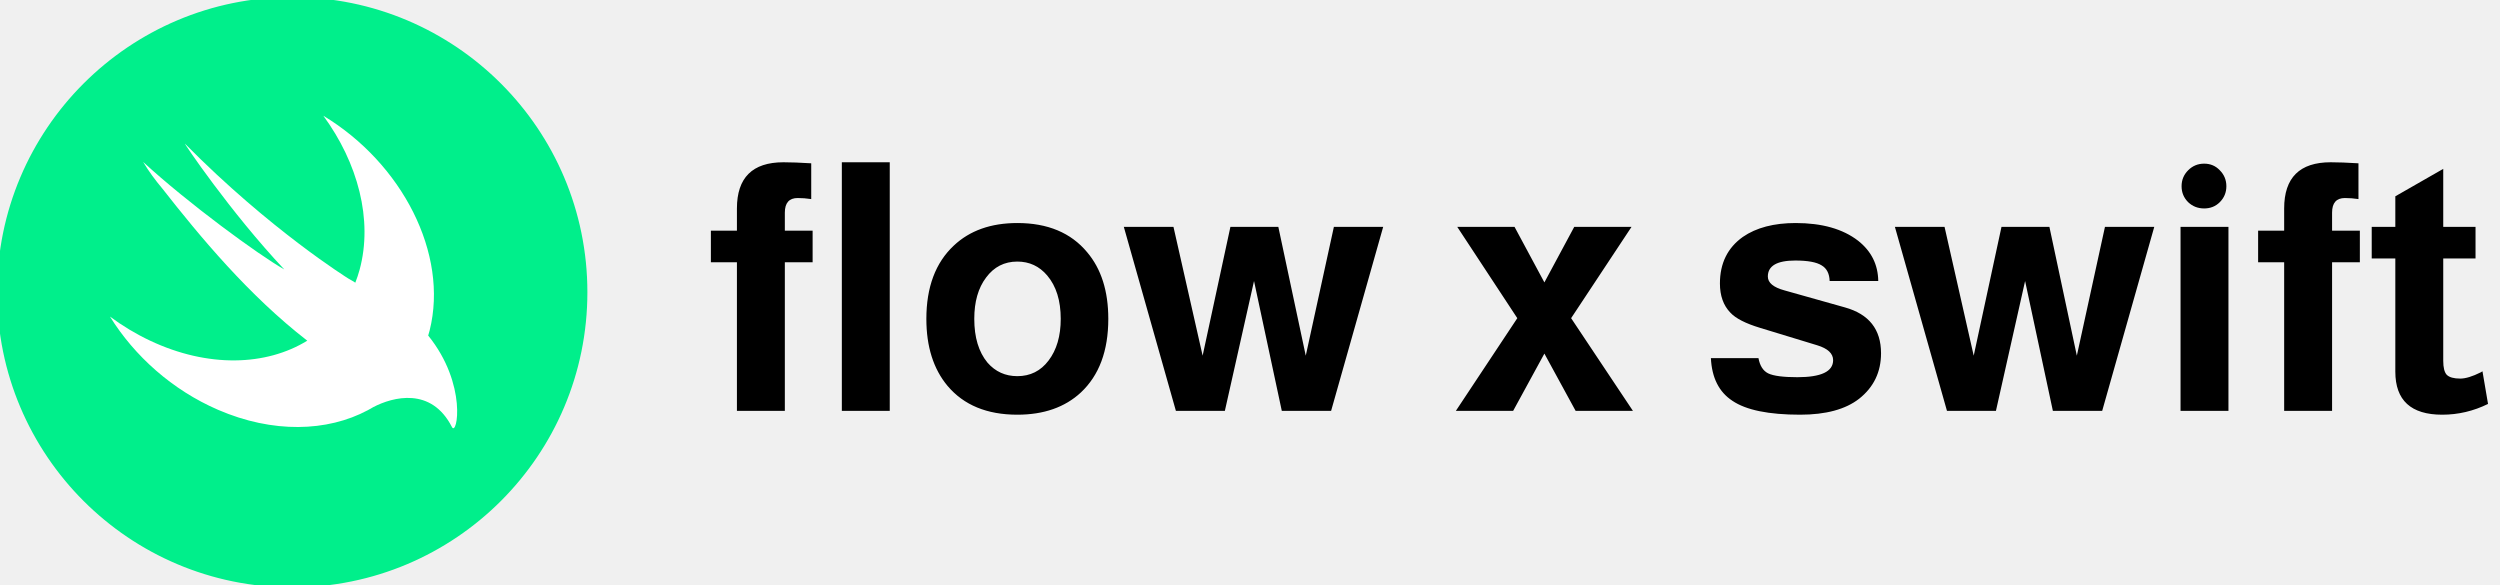
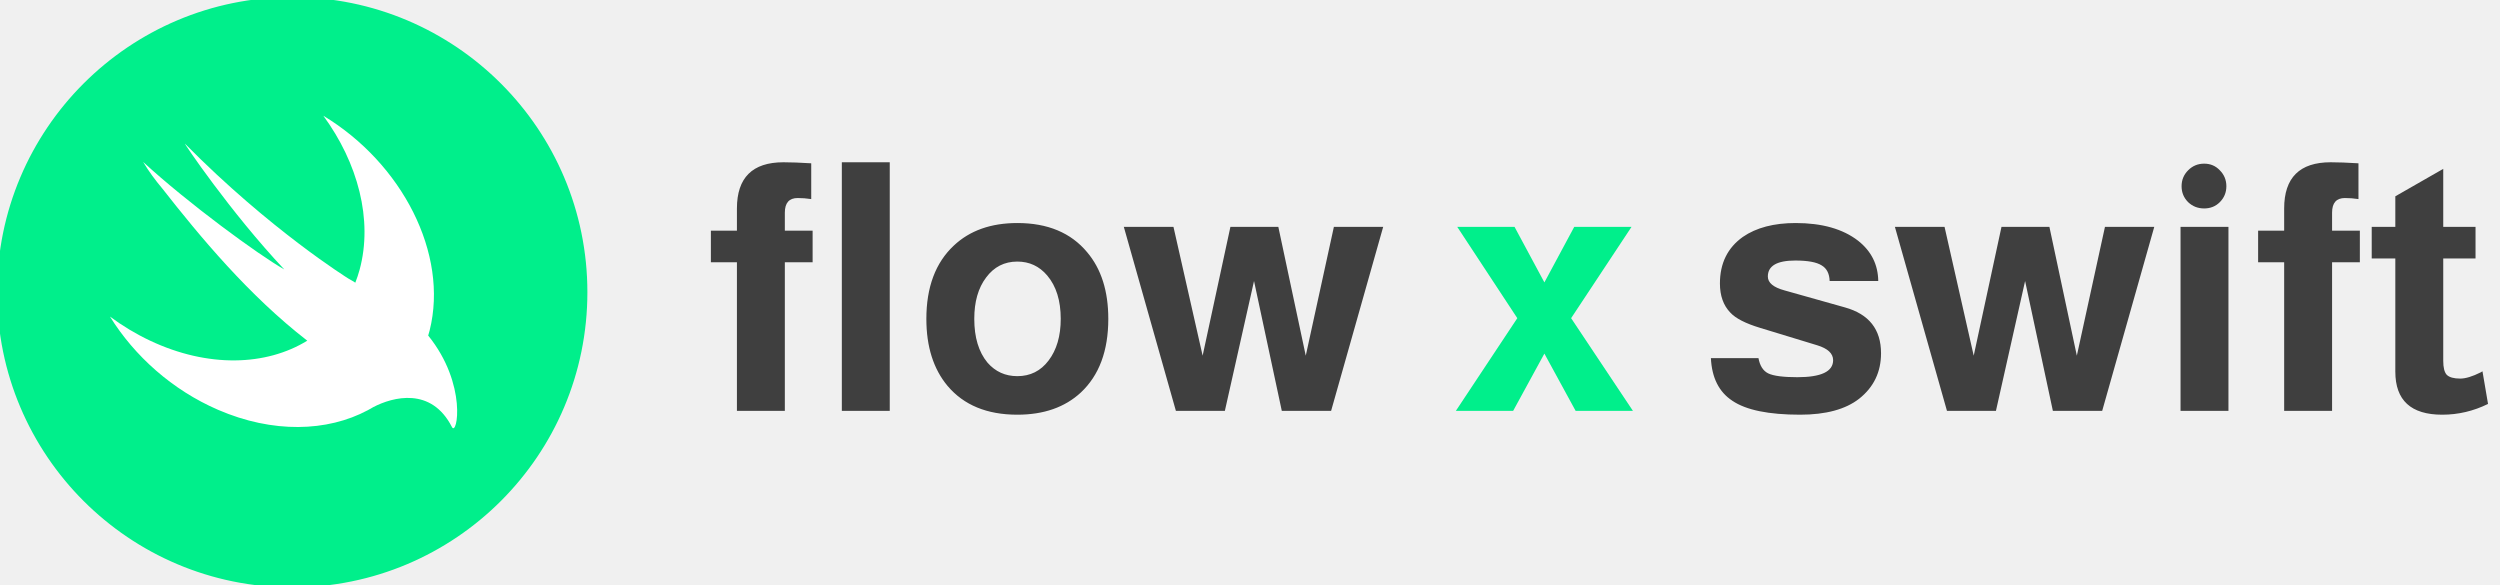
<svg xmlns="http://www.w3.org/2000/svg" width="432" height="101" viewBox="0 0 432 101" fill="none">
  <circle cx="50.5" cy="50.5" r="50.5" fill="#00EF8B" />
  <circle cx="50.5" cy="50.5" r="50.5" stroke="#00EF8B" />
  <path d="M73.998 57.99C73.996 57.987 73.994 57.986 73.992 57.983C74.08 57.682 74.171 57.383 74.248 57.075C77.546 43.856 69.496 28.229 55.872 20C61.842 28.14 64.482 38 62.137 46.622C61.928 47.392 61.676 48.13 61.398 48.847C61.096 48.648 60.717 48.421 60.206 48.138C60.206 48.138 46.655 39.722 31.967 24.837C31.582 24.446 39.799 36.65 49.125 46.56C44.731 44.08 32.486 35.119 24.735 27.983C25.687 29.581 26.82 31.119 28.065 32.6C34.538 40.857 42.98 51.045 53.094 58.869C45.988 63.243 35.947 63.583 25.949 58.873C23.477 57.708 21.152 56.301 19 54.703C23.232 61.512 29.75 67.386 37.683 70.816C47.143 74.905 56.55 74.628 63.557 70.883L63.551 70.891C63.583 70.871 63.624 70.848 63.657 70.828C63.945 70.672 64.231 70.514 64.51 70.346C67.876 68.589 74.526 66.806 78.095 73.79C78.969 75.5 80.826 66.441 73.998 57.99Z" fill="white" />
-   <path d="M140.42 39.86V45.32H135.62V71H127.34V45.32H122.84V39.86H127.34V36.02C127.34 30.7 130.02 28.04 135.38 28.04C136.66 28.04 138.26 28.1 140.18 28.22V34.4C139.38 34.28 138.6 34.22 137.84 34.22C136.36 34.22 135.62 35.06 135.62 36.74V39.86H140.42ZM153.749 28.04V71H145.469V28.04H153.749ZM175.795 38.54C181.035 38.54 185.055 40.22 187.855 43.58C190.295 46.46 191.515 50.3 191.515 55.1C191.515 60.62 189.935 64.86 186.775 67.82C184.015 70.38 180.355 71.66 175.795 71.66C170.555 71.66 166.535 70 163.735 66.68C161.295 63.76 160.075 59.9 160.075 55.1C160.075 49.62 161.655 45.4 164.815 42.44C167.575 39.84 171.235 38.54 175.795 38.54ZM175.795 45.2C173.555 45.2 171.755 46.12 170.395 47.96C169.035 49.76 168.355 52.14 168.355 55.1C168.355 58.3 169.115 60.82 170.635 62.66C171.995 64.22 173.715 65 175.795 65C178.035 65 179.835 64.1 181.195 62.3C182.595 60.46 183.295 58.06 183.295 55.1C183.295 51.94 182.515 49.44 180.955 47.6C179.595 46 177.875 45.2 175.795 45.2ZM230.015 71H221.495L216.695 48.56L211.655 71H203.195L194.195 39.2H202.775L207.815 61.46L212.615 39.2H220.895L225.635 61.46L230.495 39.2H239.015L230.015 71ZM271.49 54.98L282.17 71H272.27L266.87 61.1L261.47 71H251.57L262.19 54.98L251.81 39.2H261.71L266.87 48.8L272.03 39.2H281.93L271.49 54.98ZM324.563 48.56H316.163C316.123 47.28 315.663 46.38 314.783 45.86C313.903 45.3 312.383 45.02 310.223 45.02C307.063 45.02 305.483 45.94 305.483 47.78C305.483 48.86 306.443 49.66 308.363 50.18L318.803 53.12C322.963 54.28 325.043 56.92 325.043 61.04C325.043 64.28 323.783 66.9 321.263 68.9C318.903 70.74 315.503 71.66 311.063 71.66C305.623 71.66 301.723 70.86 299.363 69.26C297.043 67.74 295.803 65.28 295.643 61.88H303.863C304.103 63.2 304.663 64.08 305.543 64.52C306.463 64.96 308.143 65.18 310.583 65.18C314.703 65.18 316.763 64.2 316.763 62.24C316.763 61.08 315.843 60.22 314.003 59.66L304.163 56.66C301.643 55.9 299.923 55.02 299.003 54.02C297.803 52.78 297.203 51.1 297.203 48.98C297.203 45.5 298.523 42.82 301.163 40.94C303.483 39.34 306.523 38.54 310.283 38.54C314.843 38.54 318.443 39.56 321.083 41.6C323.363 43.4 324.523 45.72 324.563 48.56ZM363.257 71H354.737L349.937 48.56L344.897 71H336.437L327.437 39.2H336.017L341.057 61.46L345.857 39.2H354.137L358.877 61.46L363.737 39.2H372.257L363.257 71ZM385.077 39.2V71H376.797V39.2H385.077ZM380.877 28.28C381.957 28.28 382.857 28.66 383.577 29.42C384.337 30.18 384.717 31.1 384.717 32.18C384.717 33.26 384.337 34.18 383.577 34.94C382.857 35.66 381.957 36.02 380.877 36.02C379.797 36.02 378.877 35.66 378.117 34.94C377.357 34.18 376.977 33.26 376.977 32.18C376.977 31.1 377.357 30.18 378.117 29.42C378.877 28.66 379.797 28.28 380.877 28.28ZM407.783 39.86V45.32H402.983V71H394.703V45.32H390.203V39.86H394.703V36.02C394.703 30.7 397.383 28.04 402.743 28.04C404.023 28.04 405.623 28.1 407.543 28.22V34.4C406.743 34.28 405.963 34.22 405.203 34.22C403.723 34.22 402.983 35.06 402.983 36.74V39.86H407.783ZM427.772 39.2V44.66H422.192V62.36C422.192 63.52 422.392 64.32 422.792 64.76C423.232 65.2 424.012 65.42 425.132 65.42C426.052 65.42 427.232 65.06 428.672 64.34C428.792 64.26 428.892 64.2 428.972 64.16L429.932 69.8C427.412 71.04 424.772 71.66 422.012 71.66C416.612 71.66 413.912 69.18 413.912 64.22V44.66H409.832V39.2H413.912V33.92L422.192 29.18V39.2H427.772Z" fill="black" />
+   <path d="M140.42 39.86V45.32H135.62V71H127.34V45.32H122.84V39.86H127.34V36.02C127.34 30.7 130.02 28.04 135.38 28.04C136.66 28.04 138.26 28.1 140.18 28.22V34.4C139.38 34.28 138.6 34.22 137.84 34.22C136.36 34.22 135.62 35.06 135.62 36.74V39.86H140.42ZM153.749 28.04V71H145.469V28.04H153.749ZM175.795 38.54C181.035 38.54 185.055 40.22 187.855 43.58C190.295 46.46 191.515 50.3 191.515 55.1C191.515 60.62 189.935 64.86 186.775 67.82C184.015 70.38 180.355 71.66 175.795 71.66C170.555 71.66 166.535 70 163.735 66.68C161.295 63.76 160.075 59.9 160.075 55.1C160.075 49.62 161.655 45.4 164.815 42.44C167.575 39.84 171.235 38.54 175.795 38.54ZM175.795 45.2C173.555 45.2 171.755 46.12 170.395 47.96C169.035 49.76 168.355 52.14 168.355 55.1C168.355 58.3 169.115 60.82 170.635 62.66C171.995 64.22 173.715 65 175.795 65C178.035 65 179.835 64.1 181.195 62.3C182.595 60.46 183.295 58.06 183.295 55.1C183.295 51.94 182.515 49.44 180.955 47.6C179.595 46 177.875 45.2 175.795 45.2ZM230.015 71H221.495L216.695 48.56L211.655 71H203.195L194.195 39.2H202.775L207.815 61.46L212.615 39.2H220.895L225.635 61.46L230.495 39.2H239.015L230.015 71ZM324.563 48.56H316.163C316.123 47.28 315.663 46.38 314.783 45.86C313.903 45.3 312.383 45.02 310.223 45.02C307.063 45.02 305.483 45.94 305.483 47.78C305.483 48.86 306.443 49.66 308.363 50.18L318.803 53.12C322.963 54.28 325.043 56.92 325.043 61.04C325.043 64.28 323.783 66.9 321.263 68.9C318.903 70.74 315.503 71.66 311.063 71.66C305.623 71.66 301.723 70.86 299.363 69.26C297.043 67.74 295.803 65.28 295.643 61.88H303.863C304.103 63.2 304.663 64.08 305.543 64.52C306.463 64.96 308.143 65.18 310.583 65.18C314.703 65.18 316.763 64.2 316.763 62.24C316.763 61.08 315.843 60.22 314.003 59.66L304.163 56.66C301.643 55.9 299.923 55.02 299.003 54.02C297.803 52.78 297.203 51.1 297.203 48.98C297.203 45.5 298.523 42.82 301.163 40.94C303.483 39.34 306.523 38.54 310.283 38.54C314.843 38.54 318.443 39.56 321.083 41.6C323.363 43.4 324.523 45.72 324.563 48.56ZM363.257 71H354.737L349.937 48.56L344.897 71H336.437L327.437 39.2H336.017L341.057 61.46L345.857 39.2H354.137L358.877 61.46L363.737 39.2H372.257L363.257 71ZM385.077 39.2V71H376.797V39.2H385.077ZM380.877 28.28C381.957 28.28 382.857 28.66 383.577 29.42C384.337 30.18 384.717 31.1 384.717 32.18C384.717 33.26 384.337 34.18 383.577 34.94C382.857 35.66 381.957 36.02 380.877 36.02C379.797 36.02 378.877 35.66 378.117 34.94C377.357 34.18 376.977 33.26 376.977 32.18C376.977 31.1 377.357 30.18 378.117 29.42C378.877 28.66 379.797 28.28 380.877 28.28ZM407.783 39.86V45.32H402.983V71H394.703V45.32H390.203V39.86H394.703V36.02C394.703 30.7 397.383 28.04 402.743 28.04C404.023 28.04 405.623 28.1 407.543 28.22V34.4C406.743 34.28 405.963 34.22 405.203 34.22C403.723 34.22 402.983 35.06 402.983 36.74V39.86H407.783ZM427.772 39.2V44.66H422.192V62.36C422.192 63.52 422.392 64.32 422.792 64.76C423.232 65.2 424.012 65.42 425.132 65.42C426.052 65.42 427.232 65.06 428.672 64.34C428.792 64.26 428.892 64.2 428.972 64.16L429.932 69.8C427.412 71.04 424.772 71.66 422.012 71.66C416.612 71.66 413.912 69.18 413.912 64.22V44.66H409.832V39.2H413.912V33.92L422.192 29.18V39.2H427.772Z" fill="#3F3F3F" />
+   <path d="M271.49 54.98L282.17 71H272.27L266.87 61.1L261.47 71H251.57L262.19 54.98L251.81 39.2H261.71L266.87 48.8L272.03 39.2H281.93L271.49 54.98Z" fill="#00EF8B" />
</svg>
